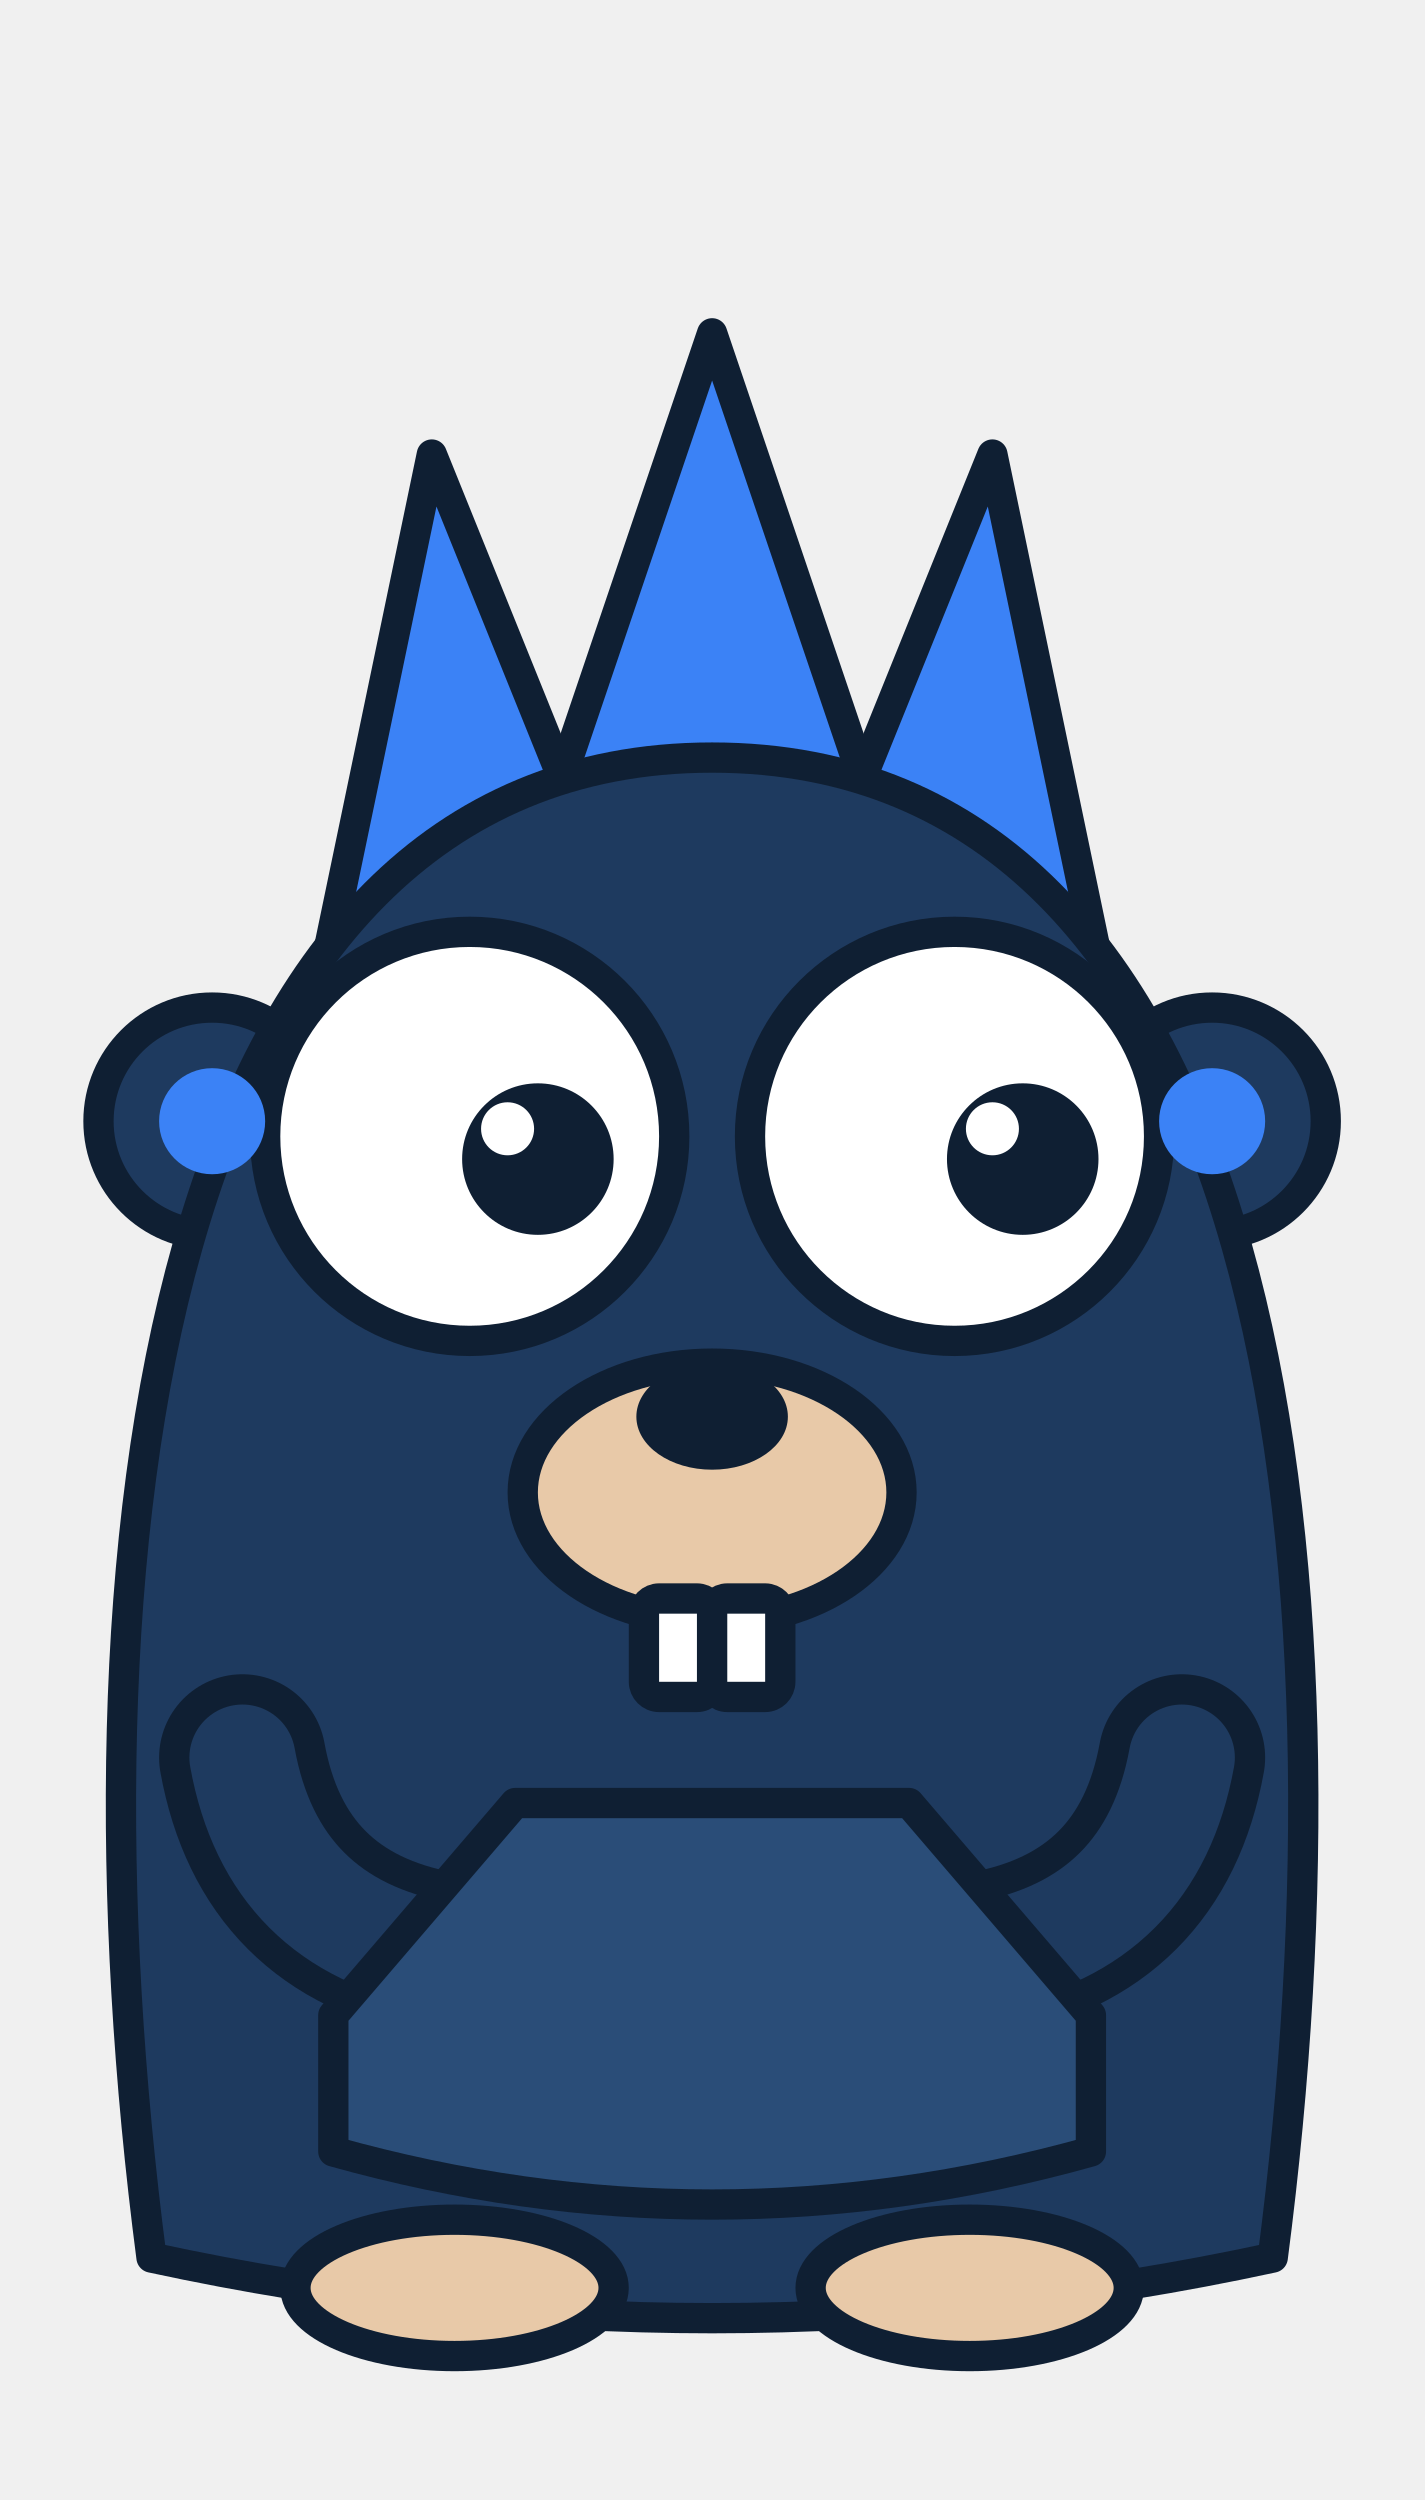
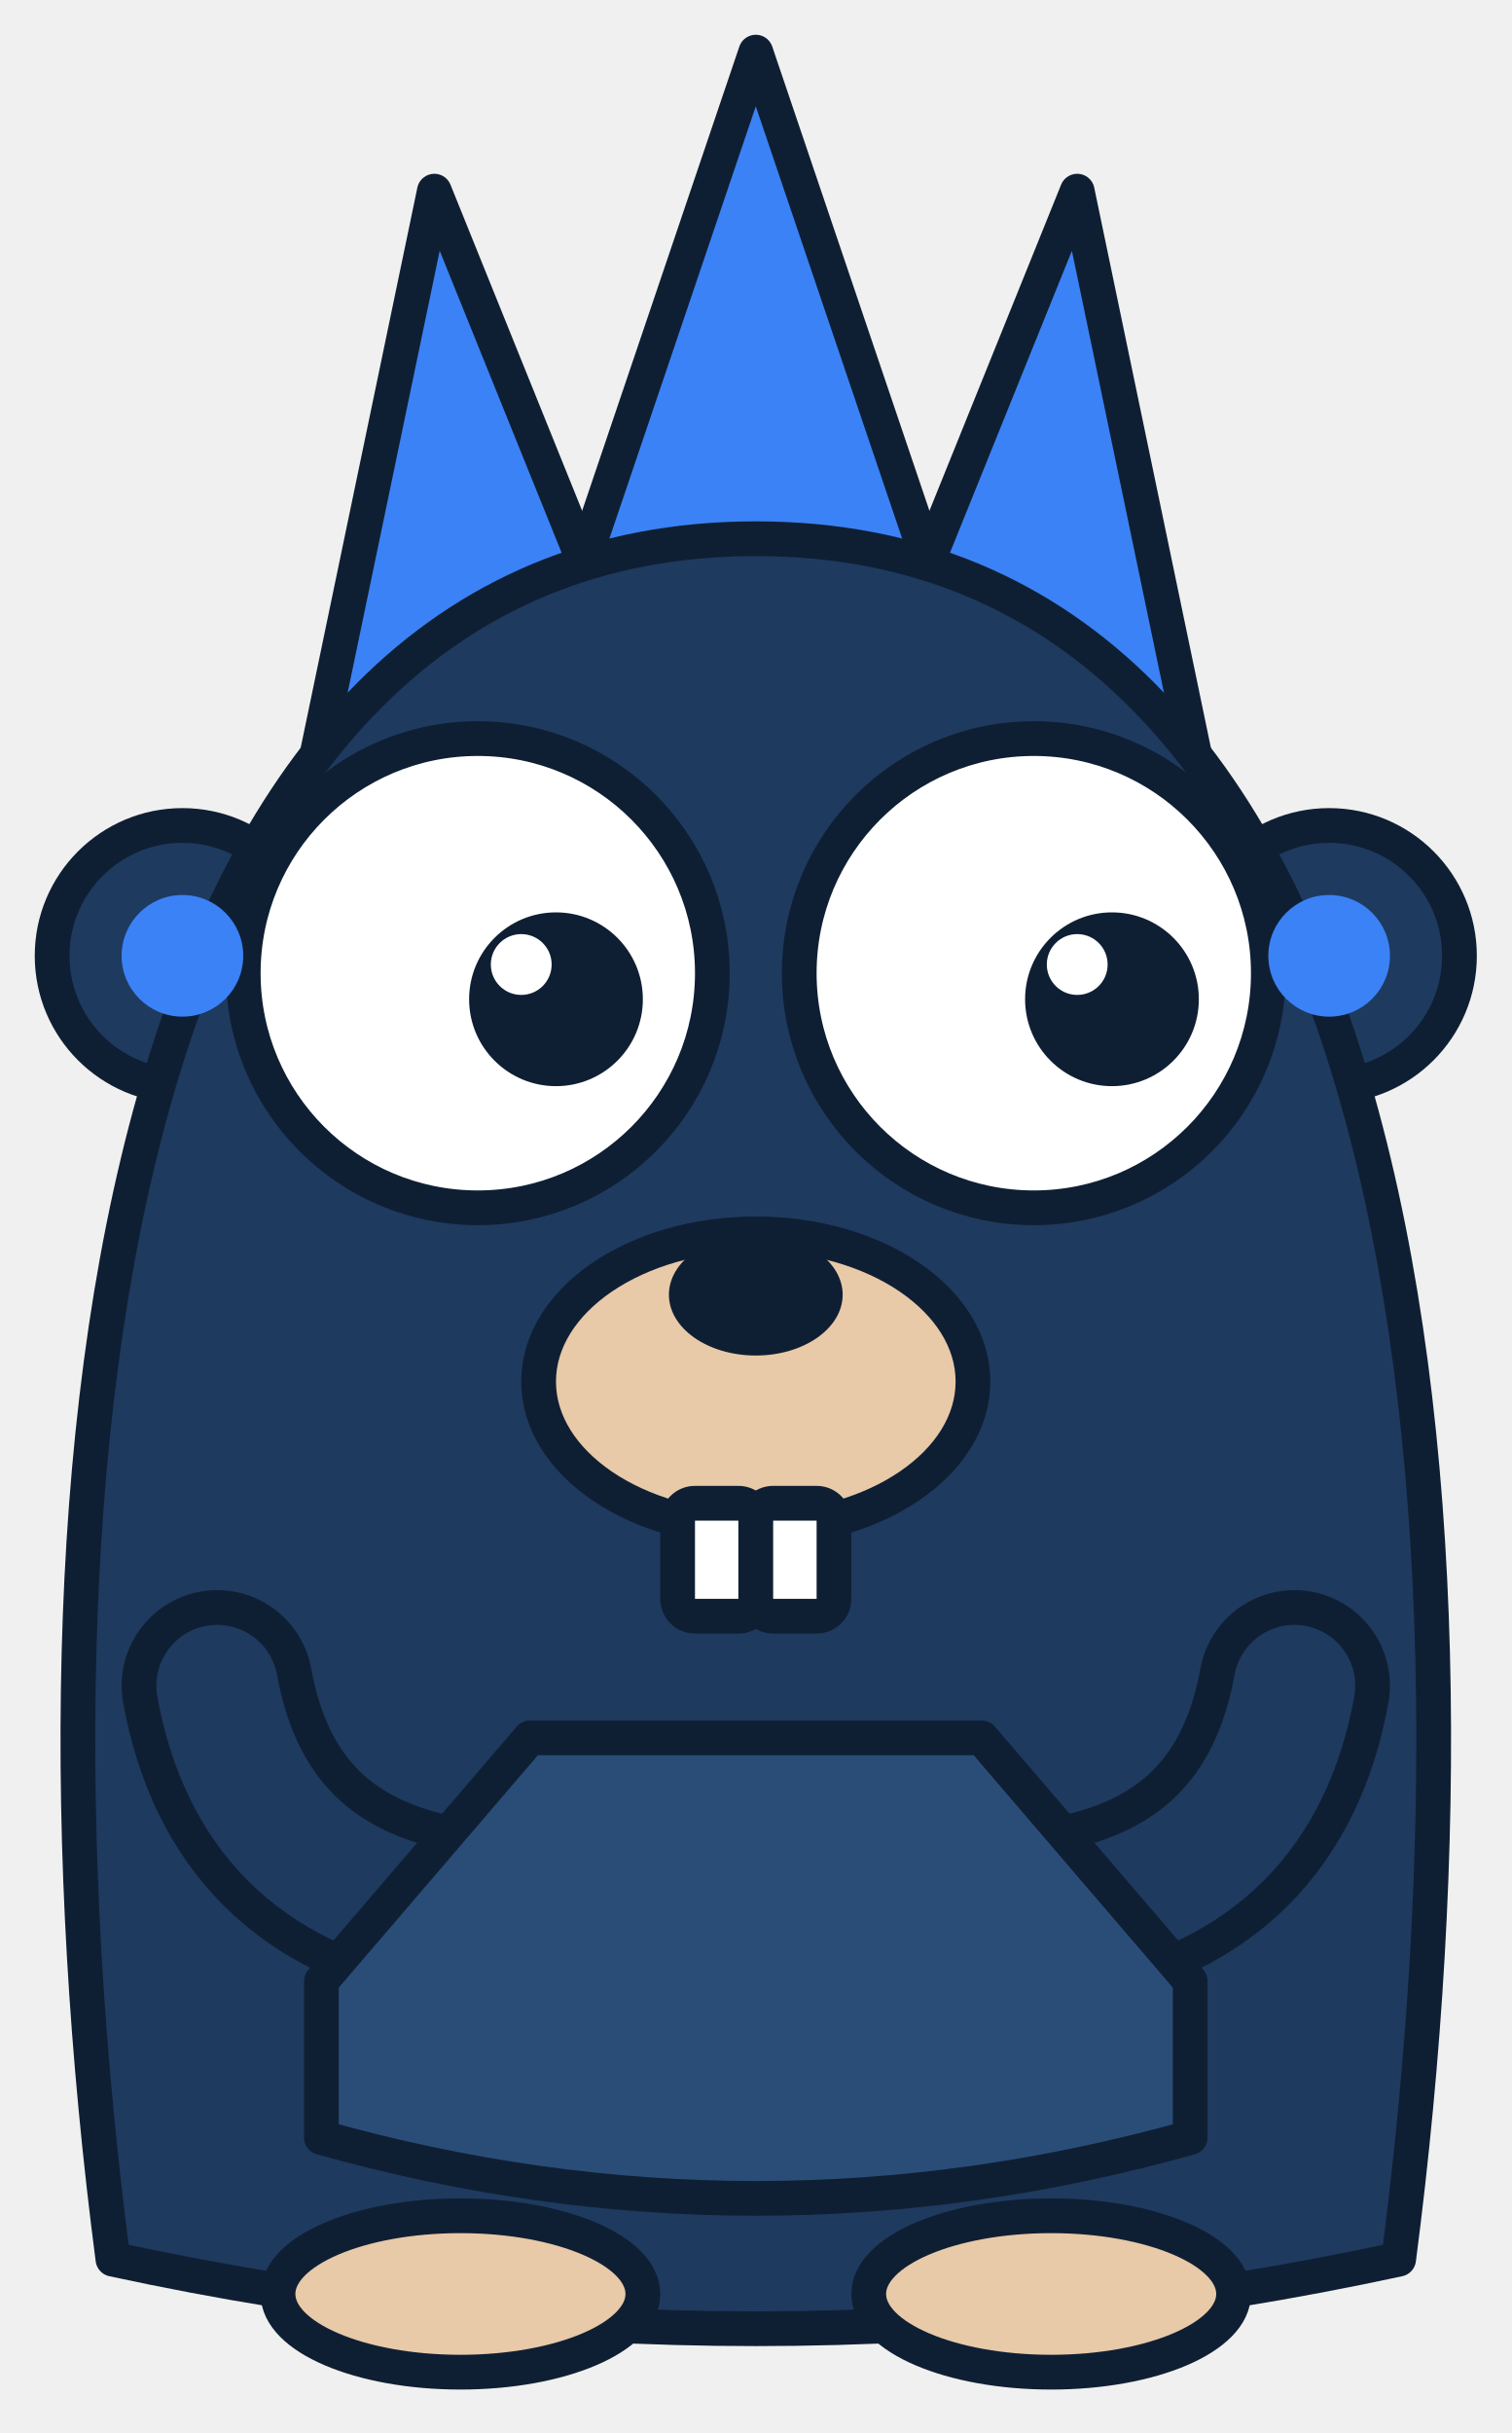
- <svg xmlns="http://www.w3.org/2000/svg" viewBox="146 0 188 330" role="img" aria-label="A gopher with its paws in its pocket">
+ <svg xmlns="http://www.w3.org/2000/svg" viewBox="153 38 174 280" role="img" aria-label="A gopher with its paws in its pocket">
  <g stroke="#0f1f33" stroke-width="4" stroke-linejoin="round">
    <polygon points="188,132 203,60 224,112" fill="#3b82f6" />
    <polygon points="219,106 240,44 261,106" fill="#3b82f6" />
    <polygon points="256,112 277,60 292,132" fill="#3b82f6" />
    <circle cx="174" cy="148" r="15" fill="#1e3a5f" />
    <circle cx="306" cy="148" r="15" fill="#1e3a5f" />
    <path d="M166 298 C154 206 166 100 240 100 C314 100 326 206 314 298 Q240 314 166 298 Z" fill="#1e3a5f" />
    <circle cx="208" cy="150" r="27" fill="#ffffff" />
    <circle cx="272" cy="150" r="27" fill="#ffffff" />
    <ellipse cx="240" cy="197" rx="25" ry="17" fill="#e8c9a8" />
    <rect x="231" y="211" width="9" height="13" rx="2" fill="#ffffff" />
    <rect x="240" y="211" width="9" height="13" rx="2" fill="#ffffff" />
    <ellipse cx="206" cy="302" rx="21" ry="9" fill="#e8c9a8" />
    <ellipse cx="274" cy="302" rx="21" ry="9" fill="#e8c9a8" />
  </g>
  <ellipse cx="240" cy="187" rx="10" ry="7" fill="#0f1f33" />
  <circle cx="217" cy="153" r="10" fill="#0f1f33" />
  <circle cx="281" cy="153" r="10" fill="#0f1f33" />
  <circle cx="213" cy="149" r="3.5" fill="#ffffff" />
  <circle cx="277" cy="149" r="3.5" fill="#ffffff" />
  <circle cx="174" cy="148" r="7" fill="#3b82f6" />
  <circle cx="306" cy="148" r="7" fill="#3b82f6" />
  <g fill="none" stroke-linecap="round">
    <path d="M178 232 Q182 254 204 258" stroke="#0f1f33" stroke-width="22" />
    <path d="M178 232 Q182 254 204 258" stroke="#1e3a5f" stroke-width="14" />
    <path d="M302 232 Q298 254 276 258" stroke="#0f1f33" stroke-width="22" />
    <path d="M302 232 Q298 254 276 258" stroke="#1e3a5f" stroke-width="14" />
  </g>
  <path d="M214 238 H266 L290 266 V284 Q240 298 190 284 V266 Z" fill="#2a4d78" stroke="#0f1f33" stroke-width="4" stroke-linejoin="round" />
</svg>
